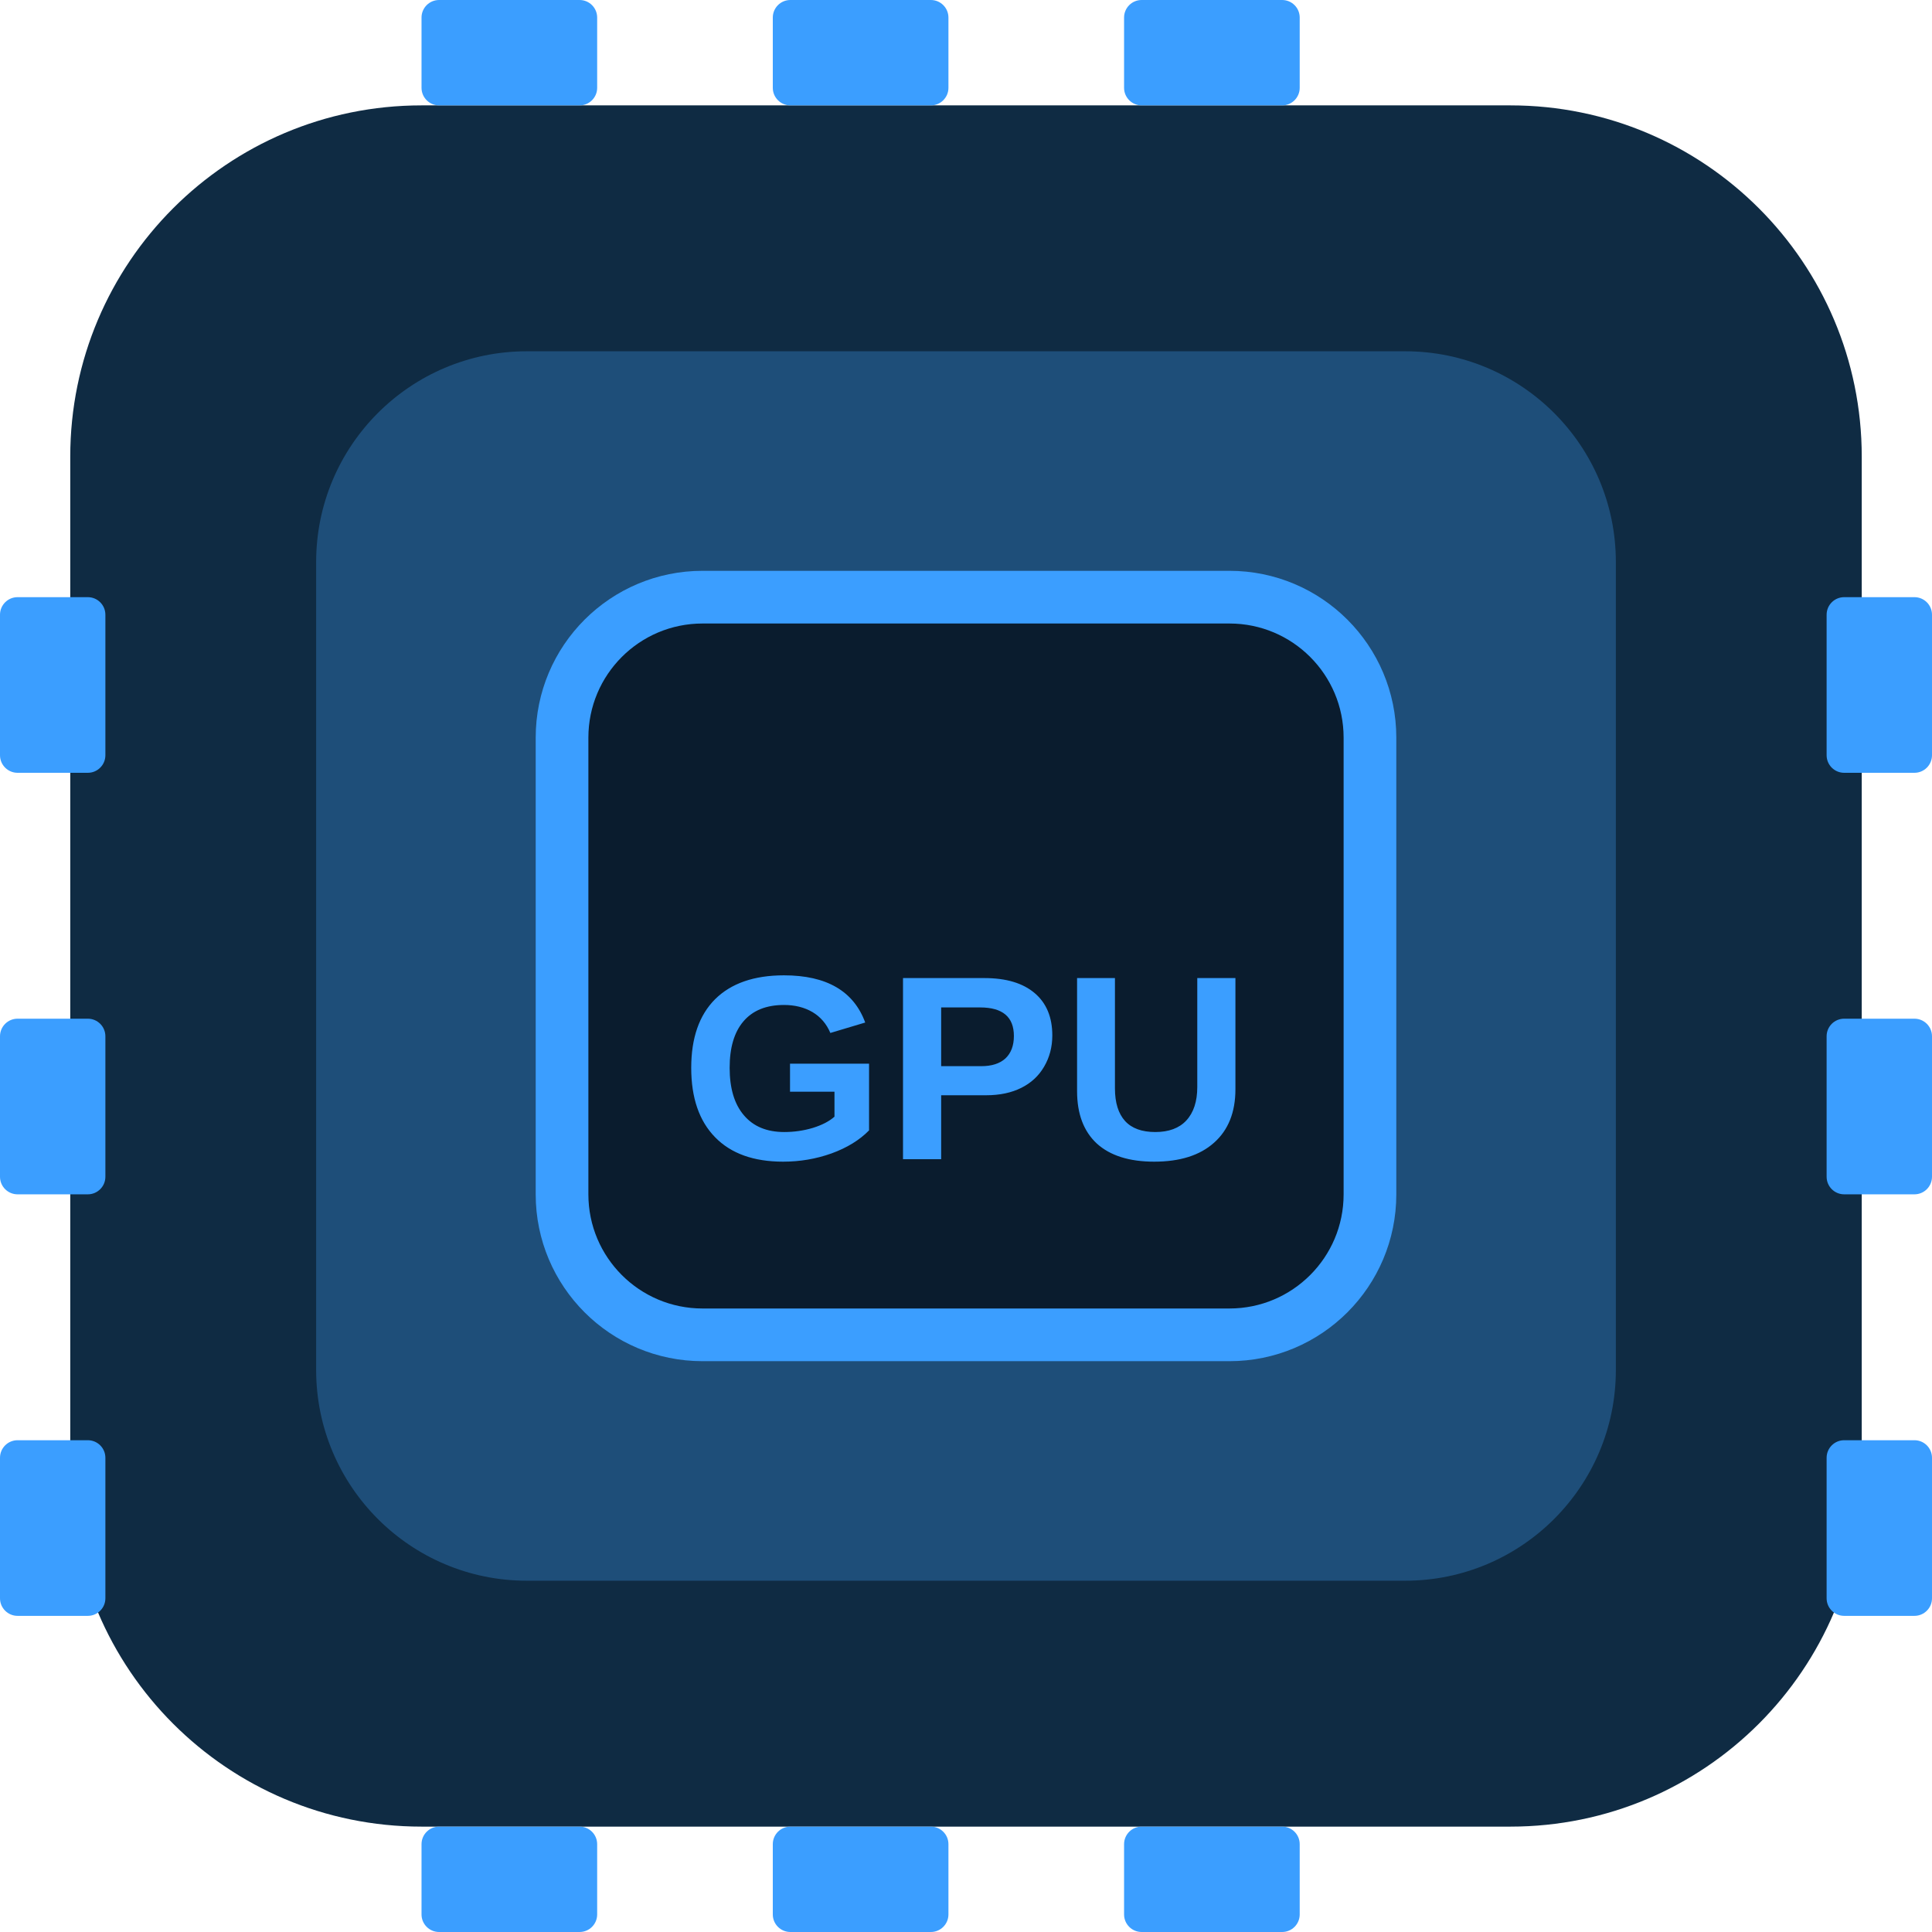
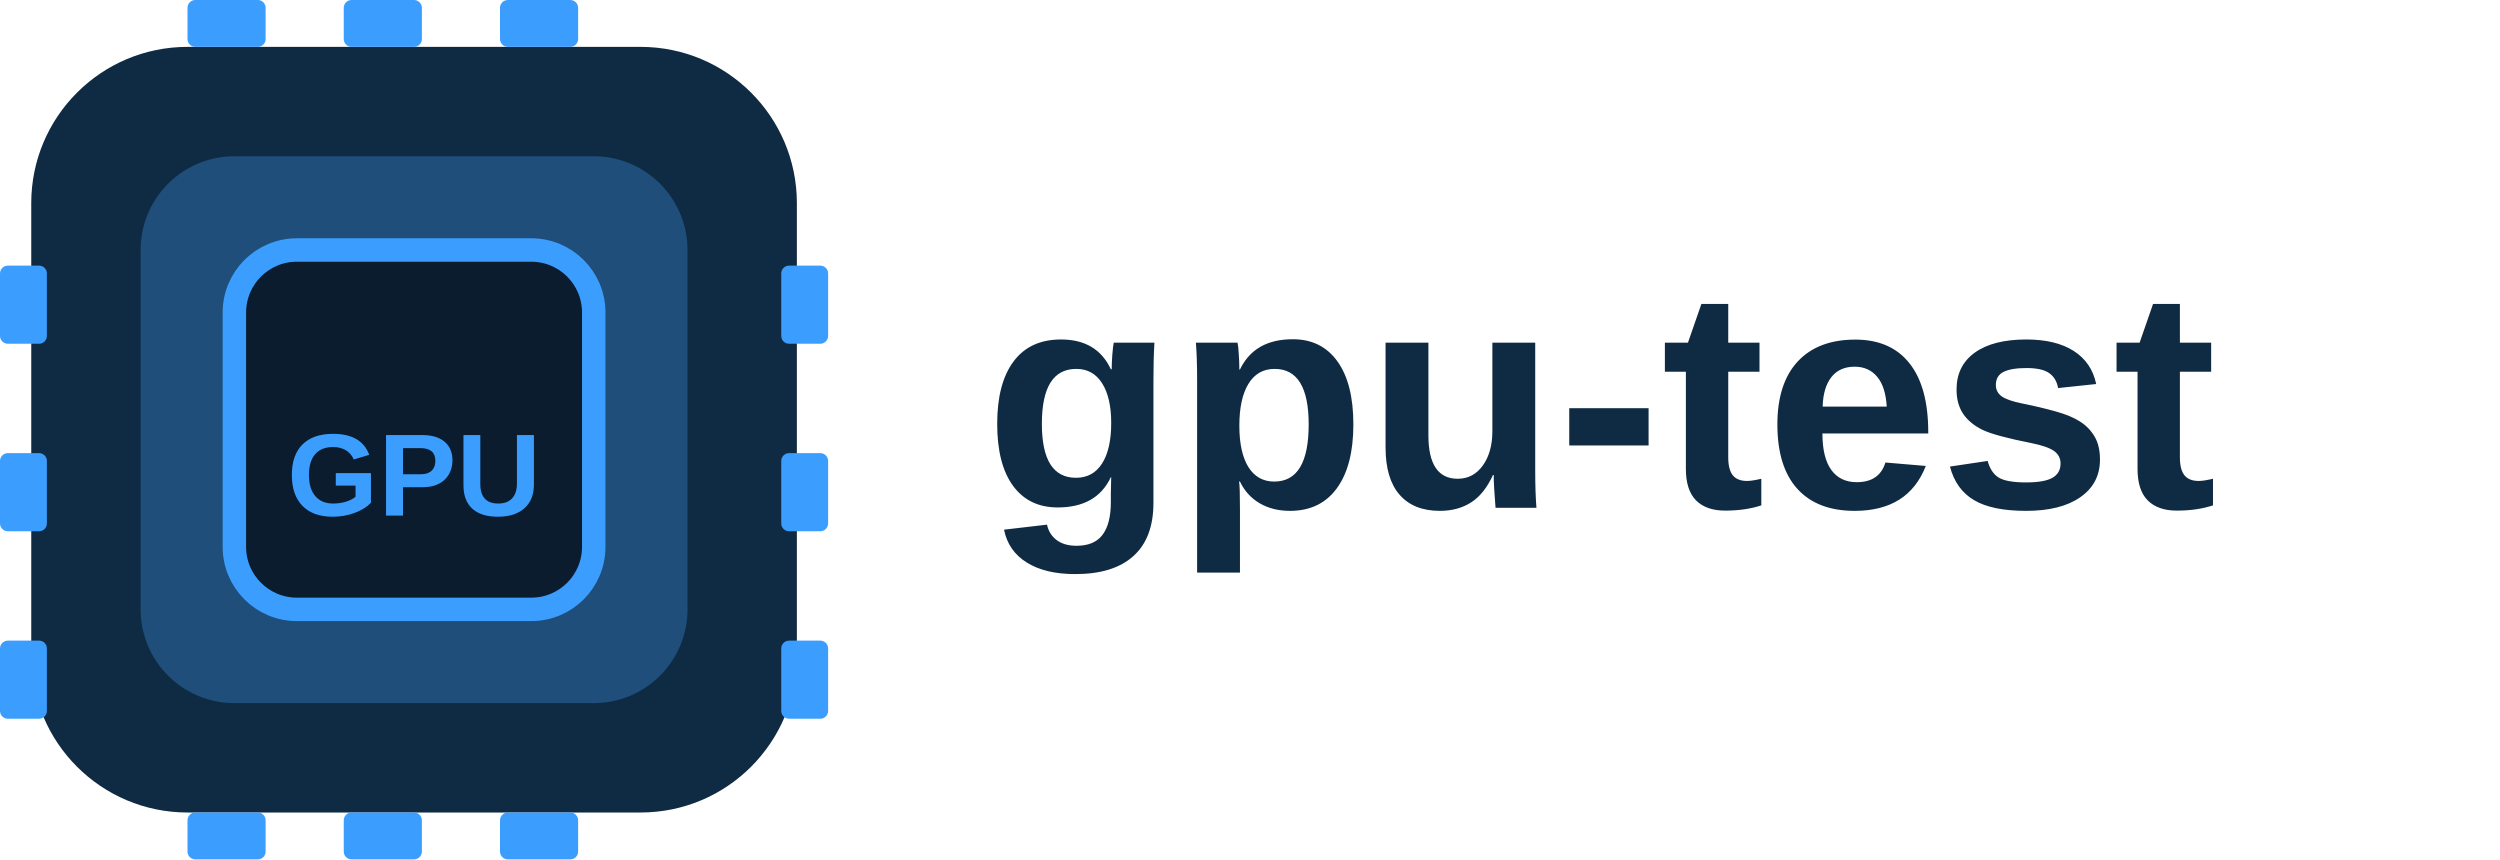
- <svg xmlns="http://www.w3.org/2000/svg" width="110" height="110" viewBox="0 0 110 110">
-   <rect x="4" y="6" width="102" height="98" rx="20" fill="#0F2B43" />
-   <rect x="18" y="20" width="74" height="70" rx="12" fill="#1E4E79" />
-   <rect x="32" y="34" width="46" height="42" rx="8" fill="#0A1C2E" stroke="#3B9EFF" stroke-width="3" />
-   <text x="55" y="66" font-family="Arial, Helvetica, sans-serif" font-size="15" font-weight="bold" fill="#3B9EFF" text-anchor="middle">GPU</text>
+ <svg xmlns="http://www.w3.org/2000/svg" width="320" height="110" viewBox="0 0 320 110">
+   <rect x="4" y="6" width="98" height="98" rx="20" fill="#0F2B43" />
+   <rect x="18" y="20" width="70" height="70" rx="12" fill="#1E4E79" />
+   <rect x="30" y="32" width="46" height="46" rx="8" fill="#0A1C2E" stroke="#3B9EFF" stroke-width="3" />
+   <text x="53" y="66" font-family="Arial, Helvetica, sans-serif" font-size="15" font-weight="bold" fill="#3B9EFF" text-anchor="middle">GPU</text>
  <rect x="24" y="0" width="10" height="6" rx="1" fill="#3B9EFF" />
  <rect x="44" y="0" width="10" height="6" rx="1" fill="#3B9EFF" />
  <rect x="64" y="0" width="10" height="6" rx="1" fill="#3B9EFF" />
  <rect x="24" y="104" width="10" height="6" rx="1" fill="#3B9EFF" />
  <rect x="44" y="104" width="10" height="6" rx="1" fill="#3B9EFF" />
  <rect x="64" y="104" width="10" height="6" rx="1" fill="#3B9EFF" />
  <rect x="0" y="34" width="6" height="10" rx="1" fill="#3B9EFF" />
  <rect x="0" y="58" width="6" height="10" rx="1" fill="#3B9EFF" />
  <rect x="0" y="82" width="6" height="10" rx="1" fill="#3B9EFF" />
-   <rect x="104" y="34" width="6" height="10" rx="1" fill="#3B9EFF" />
-   <rect x="104" y="58" width="6" height="10" rx="1" fill="#3B9EFF" />
-   <rect x="104" y="82" width="6" height="10" rx="1" fill="#3B9EFF" />
+   <rect x="100" y="34" width="6" height="10" rx="1" fill="#3B9EFF" />
+   <rect x="100" y="58" width="6" height="10" rx="1" fill="#3B9EFF" />
+   <rect x="100" y="82" width="6" height="10" rx="1" fill="#3B9EFF" />
+   <text x="126" y="65" font-family="Arial, Helvetica, sans-serif" font-size="40" font-weight="bold" fill="#0F2B43">gpu-test</text>
</svg>
